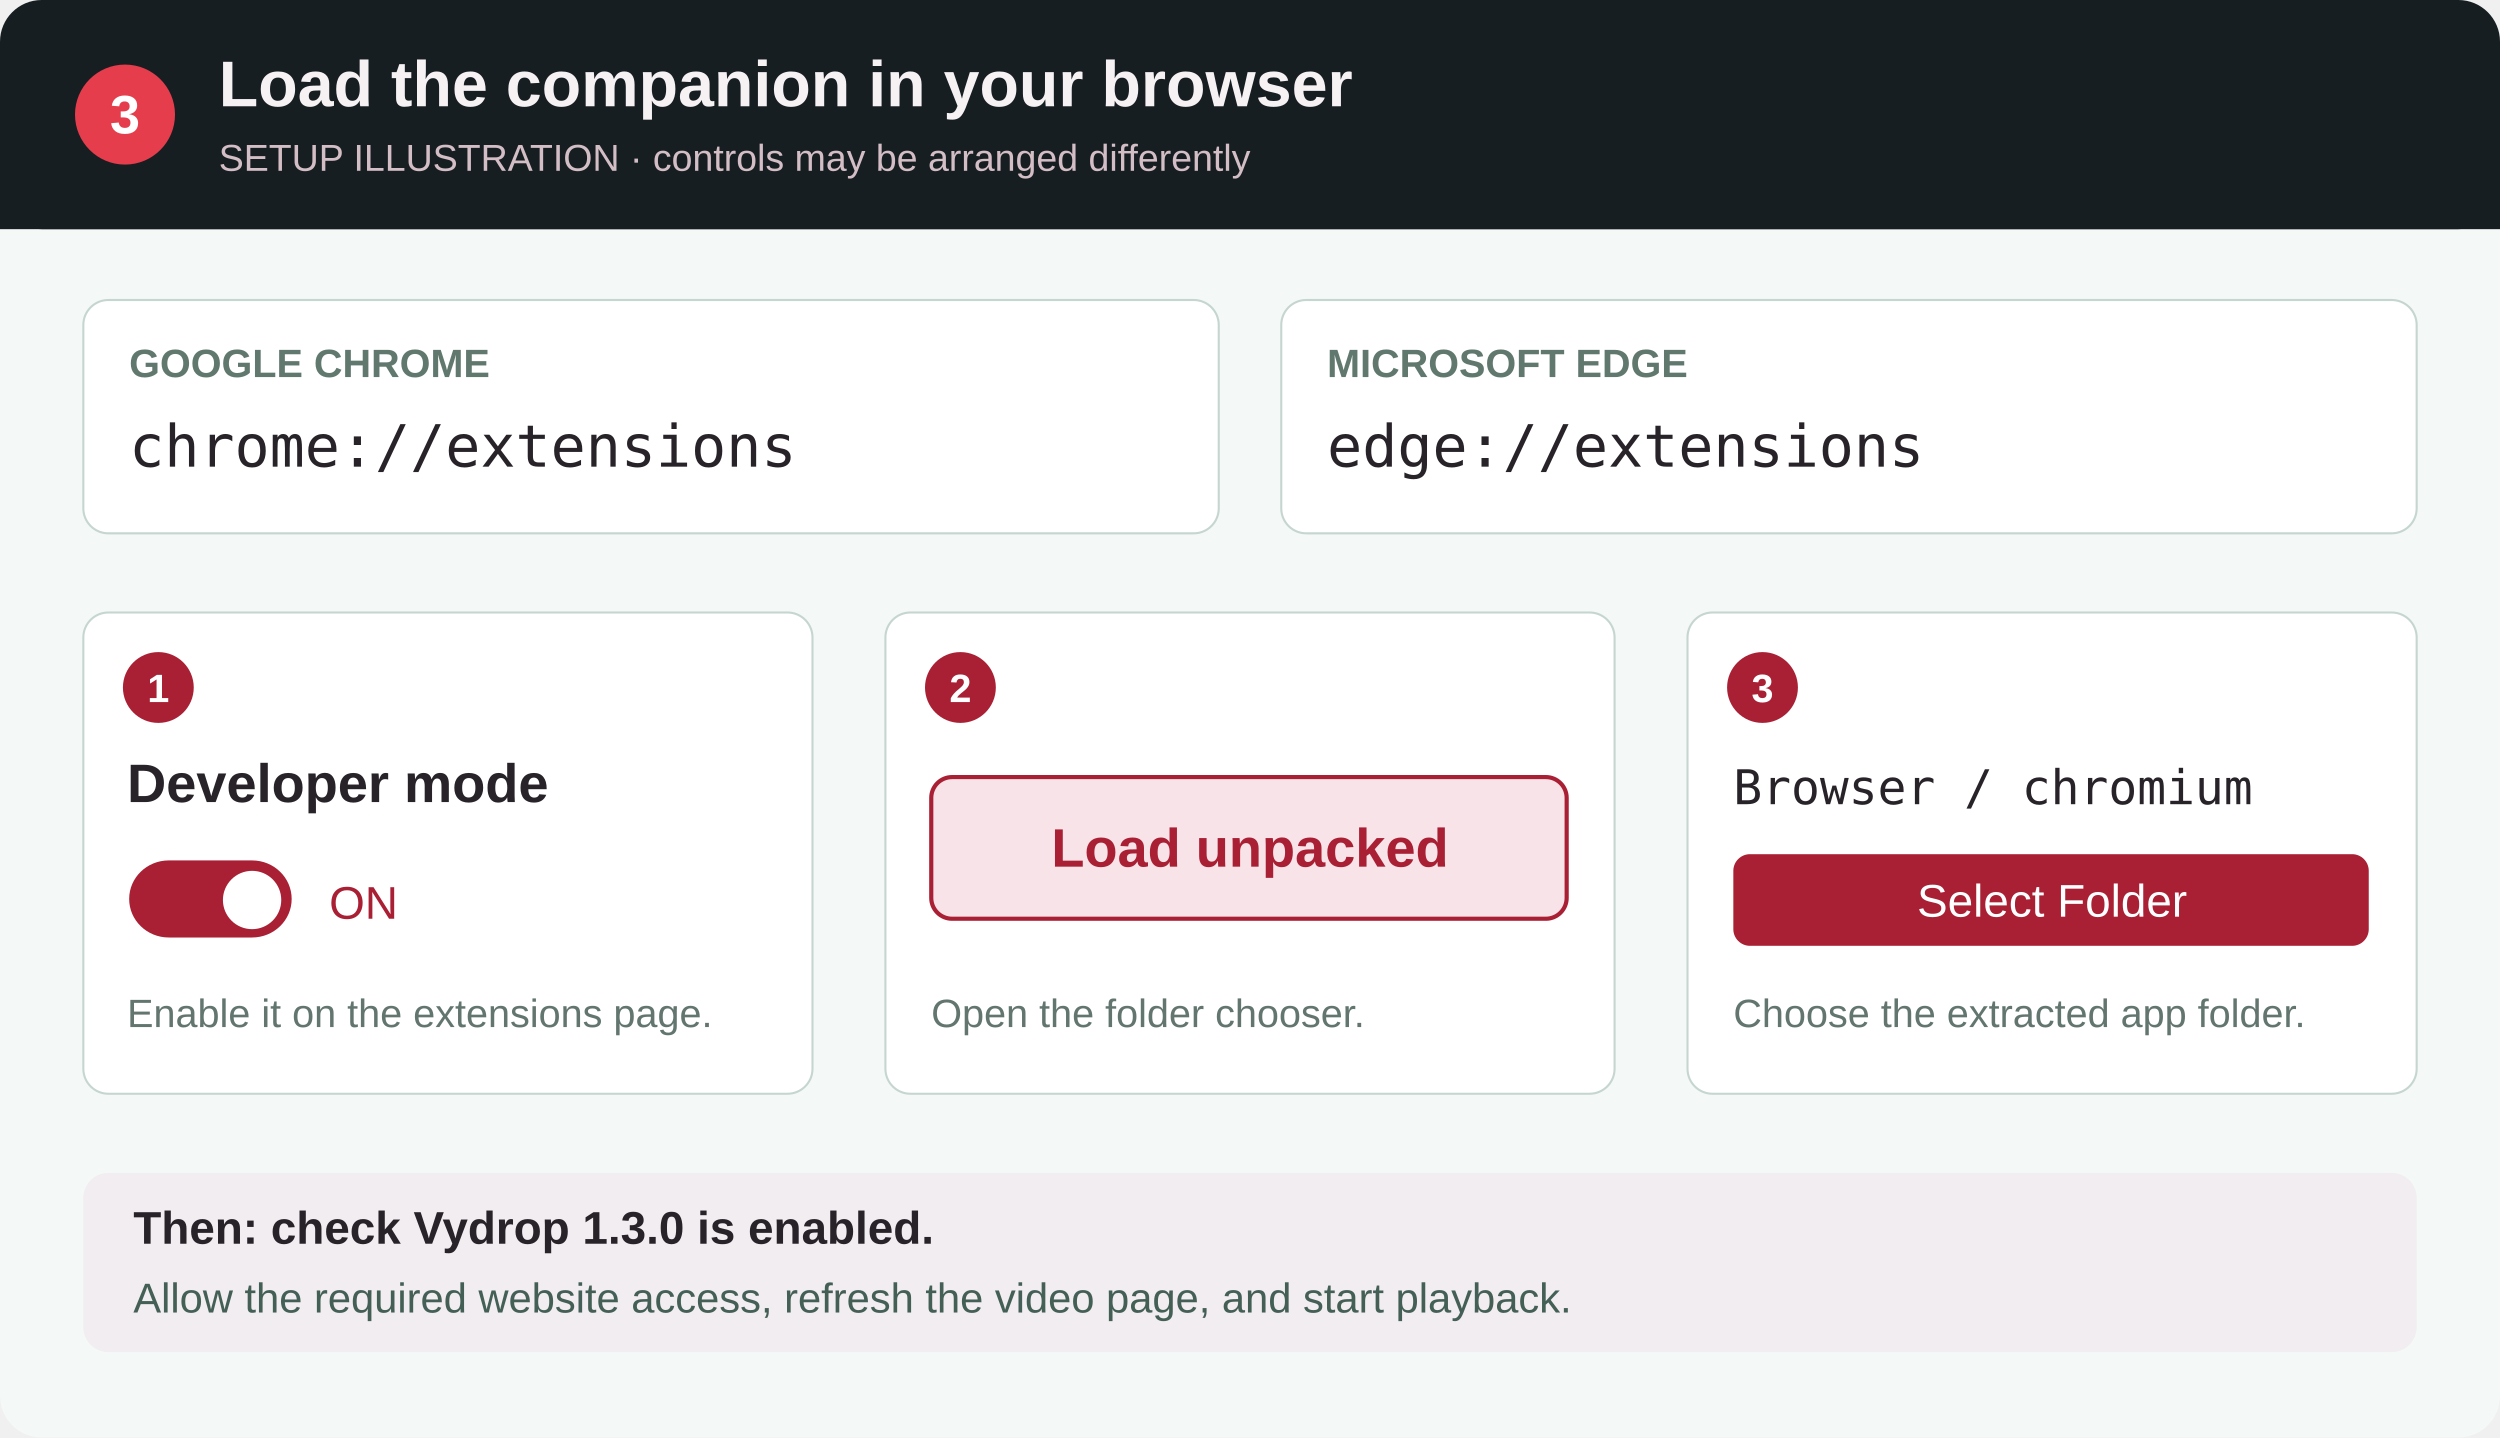
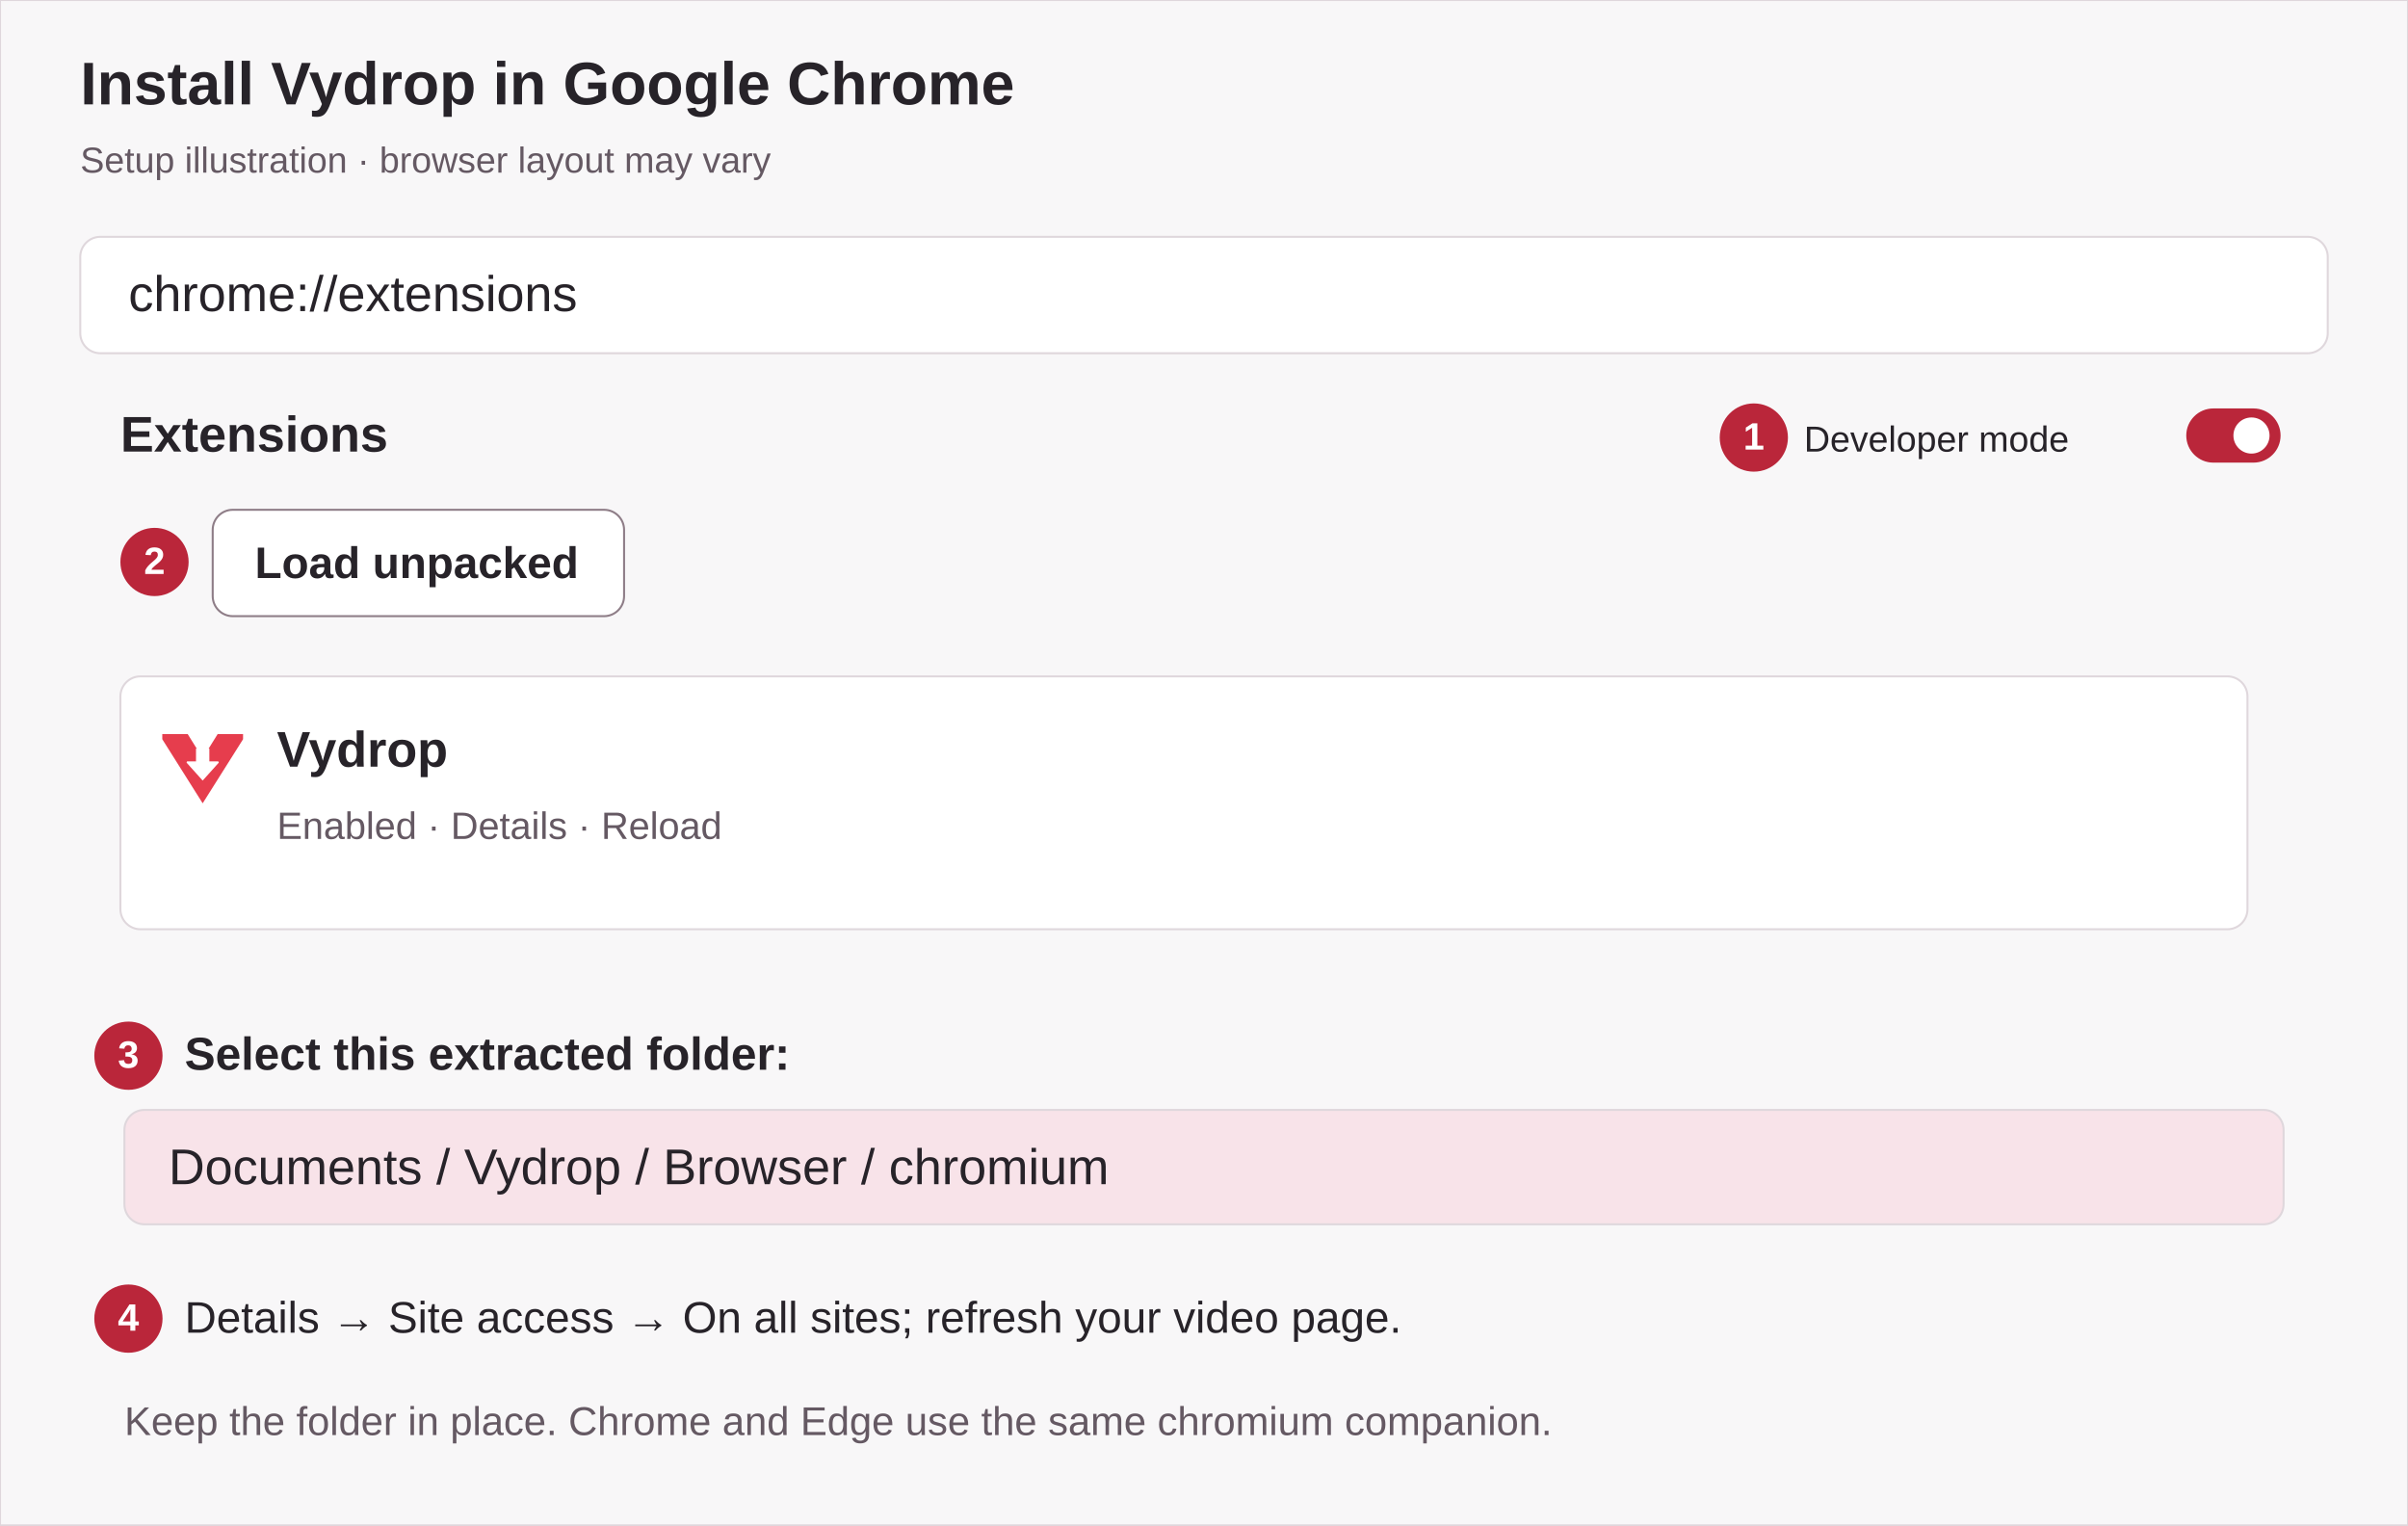
- <svg xmlns="http://www.w3.org/2000/svg" width="1200" height="690" viewBox="0 0 1200 690" role="img" aria-labelledby="title desc">
-   <rect width="1200" height="690" rx="20" fill="#f4f8f7" />
-   <g font-family="Segoe UI, Arial, sans-serif">
-     <rect width="1200" height="110" rx="20" fill="#171e22" />
-     <rect y="85" width="1200" height="25" fill="#171e22" />
-     <circle cx="60" cy="55" r="24" fill="#E63D4D" />
-     <text x="60" y="64" text-anchor="middle" font-size="26" font-weight="700" fill="#FFFFFF">3</text>
-     <text x="105" y="51" font-size="31" font-weight="600" fill="#F6F2F4">Load the companion in your browser</text>
-     <text x="105" y="82" font-size="18" fill="#D4BEC5">SETUP ILLUSTRATION · controls may be arranged differently</text>
-     <rect x="40" y="144" width="545" height="112" rx="12" fill="#fff" stroke="#c5d5d0" />
-     <text x="62" y="181" font-size="19" font-weight="600" fill="#61786f">GOOGLE CHROME</text>
-     <text x="62" y="224" font-size="28" font-family="Consolas, monospace" fill="#272329">chrome://extensions</text>
-     <rect x="615" y="144" width="545" height="112" rx="12" fill="#fff" stroke="#c5d5d0" />
-     <text x="637" y="181" font-size="19" font-weight="600" fill="#61786f">MICROSOFT EDGE</text>
-     <text x="637" y="224" font-size="28" font-family="Consolas, monospace" fill="#272329">edge://extensions</text>
-     <g fill="#fff" stroke="#c5d5d0">
-       <rect x="40" y="294" width="350" height="231" rx="12" />
-       <rect x="425" y="294" width="350" height="231" rx="12" />
-       <rect x="810" y="294" width="350" height="231" rx="12" />
-     </g>
-     <g fill="#A91F33">
-       <circle cx="76" cy="330" r="17" />
-       <circle cx="461" cy="330" r="17" />
-       <circle cx="846" cy="330" r="17" />
-     </g>
-     <g text-anchor="middle" font-size="19" font-weight="700" fill="#fff">
-       <text x="76" y="337">1</text>
-       <text x="461" y="337">2</text>
-       <text x="846" y="337">3</text>
-     </g>
-     <text x="61" y="385" font-size="26" font-weight="600" fill="#272329">Developer mode</text>
-     <rect x="62" y="413" width="78" height="37" rx="19" fill="#A91F33" />
-     <circle cx="121" cy="432" r="14" fill="#fff" />
-     <text x="158" y="441" font-size="22" fill="#A91F33">ON</text>
-     <text x="61" y="493" font-size="19" fill="#62756e">Enable it on the extensions page.</text>
-     <rect x="447" y="373" width="305" height="68" rx="10" fill="#F8E3E9" stroke="#A91F33" stroke-width="2" />
-     <text x="600" y="416" text-anchor="middle" font-size="26" font-weight="600" fill="#A91F33">Load unpacked</text>
-     <text x="447" y="493" font-size="19" fill="#62756e">Open the folder chooser.</text>
-     <text x="832" y="386" font-size="23" font-family="Consolas, monospace" fill="#272329">Browser / chromium</text>
-     <rect x="832" y="410" width="305" height="44" rx="8" fill="#A91F33" />
-     <text x="985" y="440" text-anchor="middle" font-size="22" fill="#fff">Select Folder</text>
-     <text x="832" y="493" font-size="19" fill="#62756e">Choose the extracted app folder.</text>
-     <rect x="40" y="563" width="1120" height="86" rx="12" fill="#F1EDF0" />
-     <text x="64" y="597" font-size="22" font-weight="600" fill="#272329">Then: check Vydrop 1.3.0 is enabled.</text>
-     <text x="64" y="630" font-size="20" fill="#445f55">Allow the required website access, refresh the video page, and start playback.</text>
+ <svg xmlns="http://www.w3.org/2000/svg" width="1200" height="760" viewBox="0 0 1200 760" role="img" aria-labelledby="title desc">
+   <g font-family="Segoe UI,Arial,sans-serif">
+     <rect x="0" y="0" width="1200" height="760" rx="0" fill="#F8F7F8" stroke="#DFD7DC" />
+     <text x="40" y="52" font-size="30" fill="#272329" font-weight="600" text-anchor="start">Install Vydrop in Google Chrome</text>
+     <text x="40" y="86" font-size="18" fill="#655963" font-weight="400" text-anchor="start">Setup illustration · browser layout may vary</text>
+     <rect x="40" y="118" width="1120" height="58" rx="10" fill="#FFFFFF" stroke="#DFD7DC" />
+     <text x="64" y="155" font-size="25" fill="#272329" font-weight="400" text-anchor="start">chrome://extensions</text>
+     <text x="60" y="225" font-size="25" fill="#272329" font-weight="600" text-anchor="start">Extensions</text>
+     <circle cx="874" cy="218" r="17" fill="#BA263A" />
+     <text x="874" y="224" font-size="19" fill="#FFFFFF" font-weight="600" text-anchor="middle">1</text>
+     <text x="899" y="225" font-size="18" fill="#272329" font-weight="400" text-anchor="start">Developer mode</text>
+     <rect x="1090" y="204" width="46" height="26" rx="13" fill="#BA263A" stroke="#BA263A" />
+     <circle cx="1122" cy="217" r="9" fill="#FFFFFF" />
+     <circle cx="77" cy="280" r="17" fill="#BA263A" />
+     <text x="77" y="286" font-size="19" fill="#FFFFFF" font-weight="600" text-anchor="middle">2</text>
+     <rect x="106" y="254" width="205" height="53" rx="10" fill="#FFFFFF" stroke="#8E7D87" />
+     <text x="127" y="288" font-size="22" fill="#272329" font-weight="600" text-anchor="start">Load unpacked</text>
+     <rect x="60" y="337" width="1060" height="126" rx="10" fill="#FFFFFF" stroke="#DFD7DC" />
+     <svg x="78" y="360" width="46" height="46" viewBox="0 0 64 64">
+       <path fill="#E63D4D" fill-rule="evenodd" d="M4,8.016L21.625,8.016 27.873,18.056 27.873,27.426 21.179,27.426 32,39.474 42.821,27.426 36.127,27.426 36.127,18.056 42.375,8.016 60,8.016 60,11.586 32,55.984 4,11.586Z" />
+       <path fill="none" stroke="#FFFFFF" stroke-width="1.004" stroke-linejoin="miter" stroke-miterlimit="2" d="M27.873,18.056L27.873,27.426 21.179,27.426 32,39.474 42.821,27.426 36.127,27.426 36.127,18.056" />
+     </svg>
+     <text x="138" y="382" font-size="25" fill="#272329" font-weight="600" text-anchor="start">Vydrop</text>
+     <text x="138" y="418" font-size="19" fill="#655963" font-weight="400" text-anchor="start">Enabled · Details · Reload</text>
+     <circle cx="64" cy="526" r="17" fill="#BA263A" />
+     <text x="64" y="532" font-size="19" fill="#FFFFFF" font-weight="600" text-anchor="middle">3</text>
+     <text x="92" y="533" font-size="23" fill="#272329" font-weight="600" text-anchor="start">Select this extracted folder:</text>
+     <rect x="62" y="553" width="1076" height="57" rx="10" fill="#F8E3E9" stroke="#DFD7DC" />
+     <text x="84" y="590" font-size="25" fill="#272329" font-weight="400" text-anchor="start">Documents / Vydrop / Browser / chromium</text>
+     <circle cx="64" cy="657" r="17" fill="#BA263A" />
+     <text x="64" y="663" font-size="19" fill="#FFFFFF" font-weight="600" text-anchor="middle">4</text>
+     <text x="92" y="664" font-size="22" fill="#272329" font-weight="400" text-anchor="start">Details → Site access → On all sites; refresh your video page.</text>
+     <text x="62" y="715" font-size="20" fill="#655963" font-weight="400" text-anchor="start">Keep the folder in place. Chrome and Edge use the same chromium companion.</text>
  </g>
</svg>
